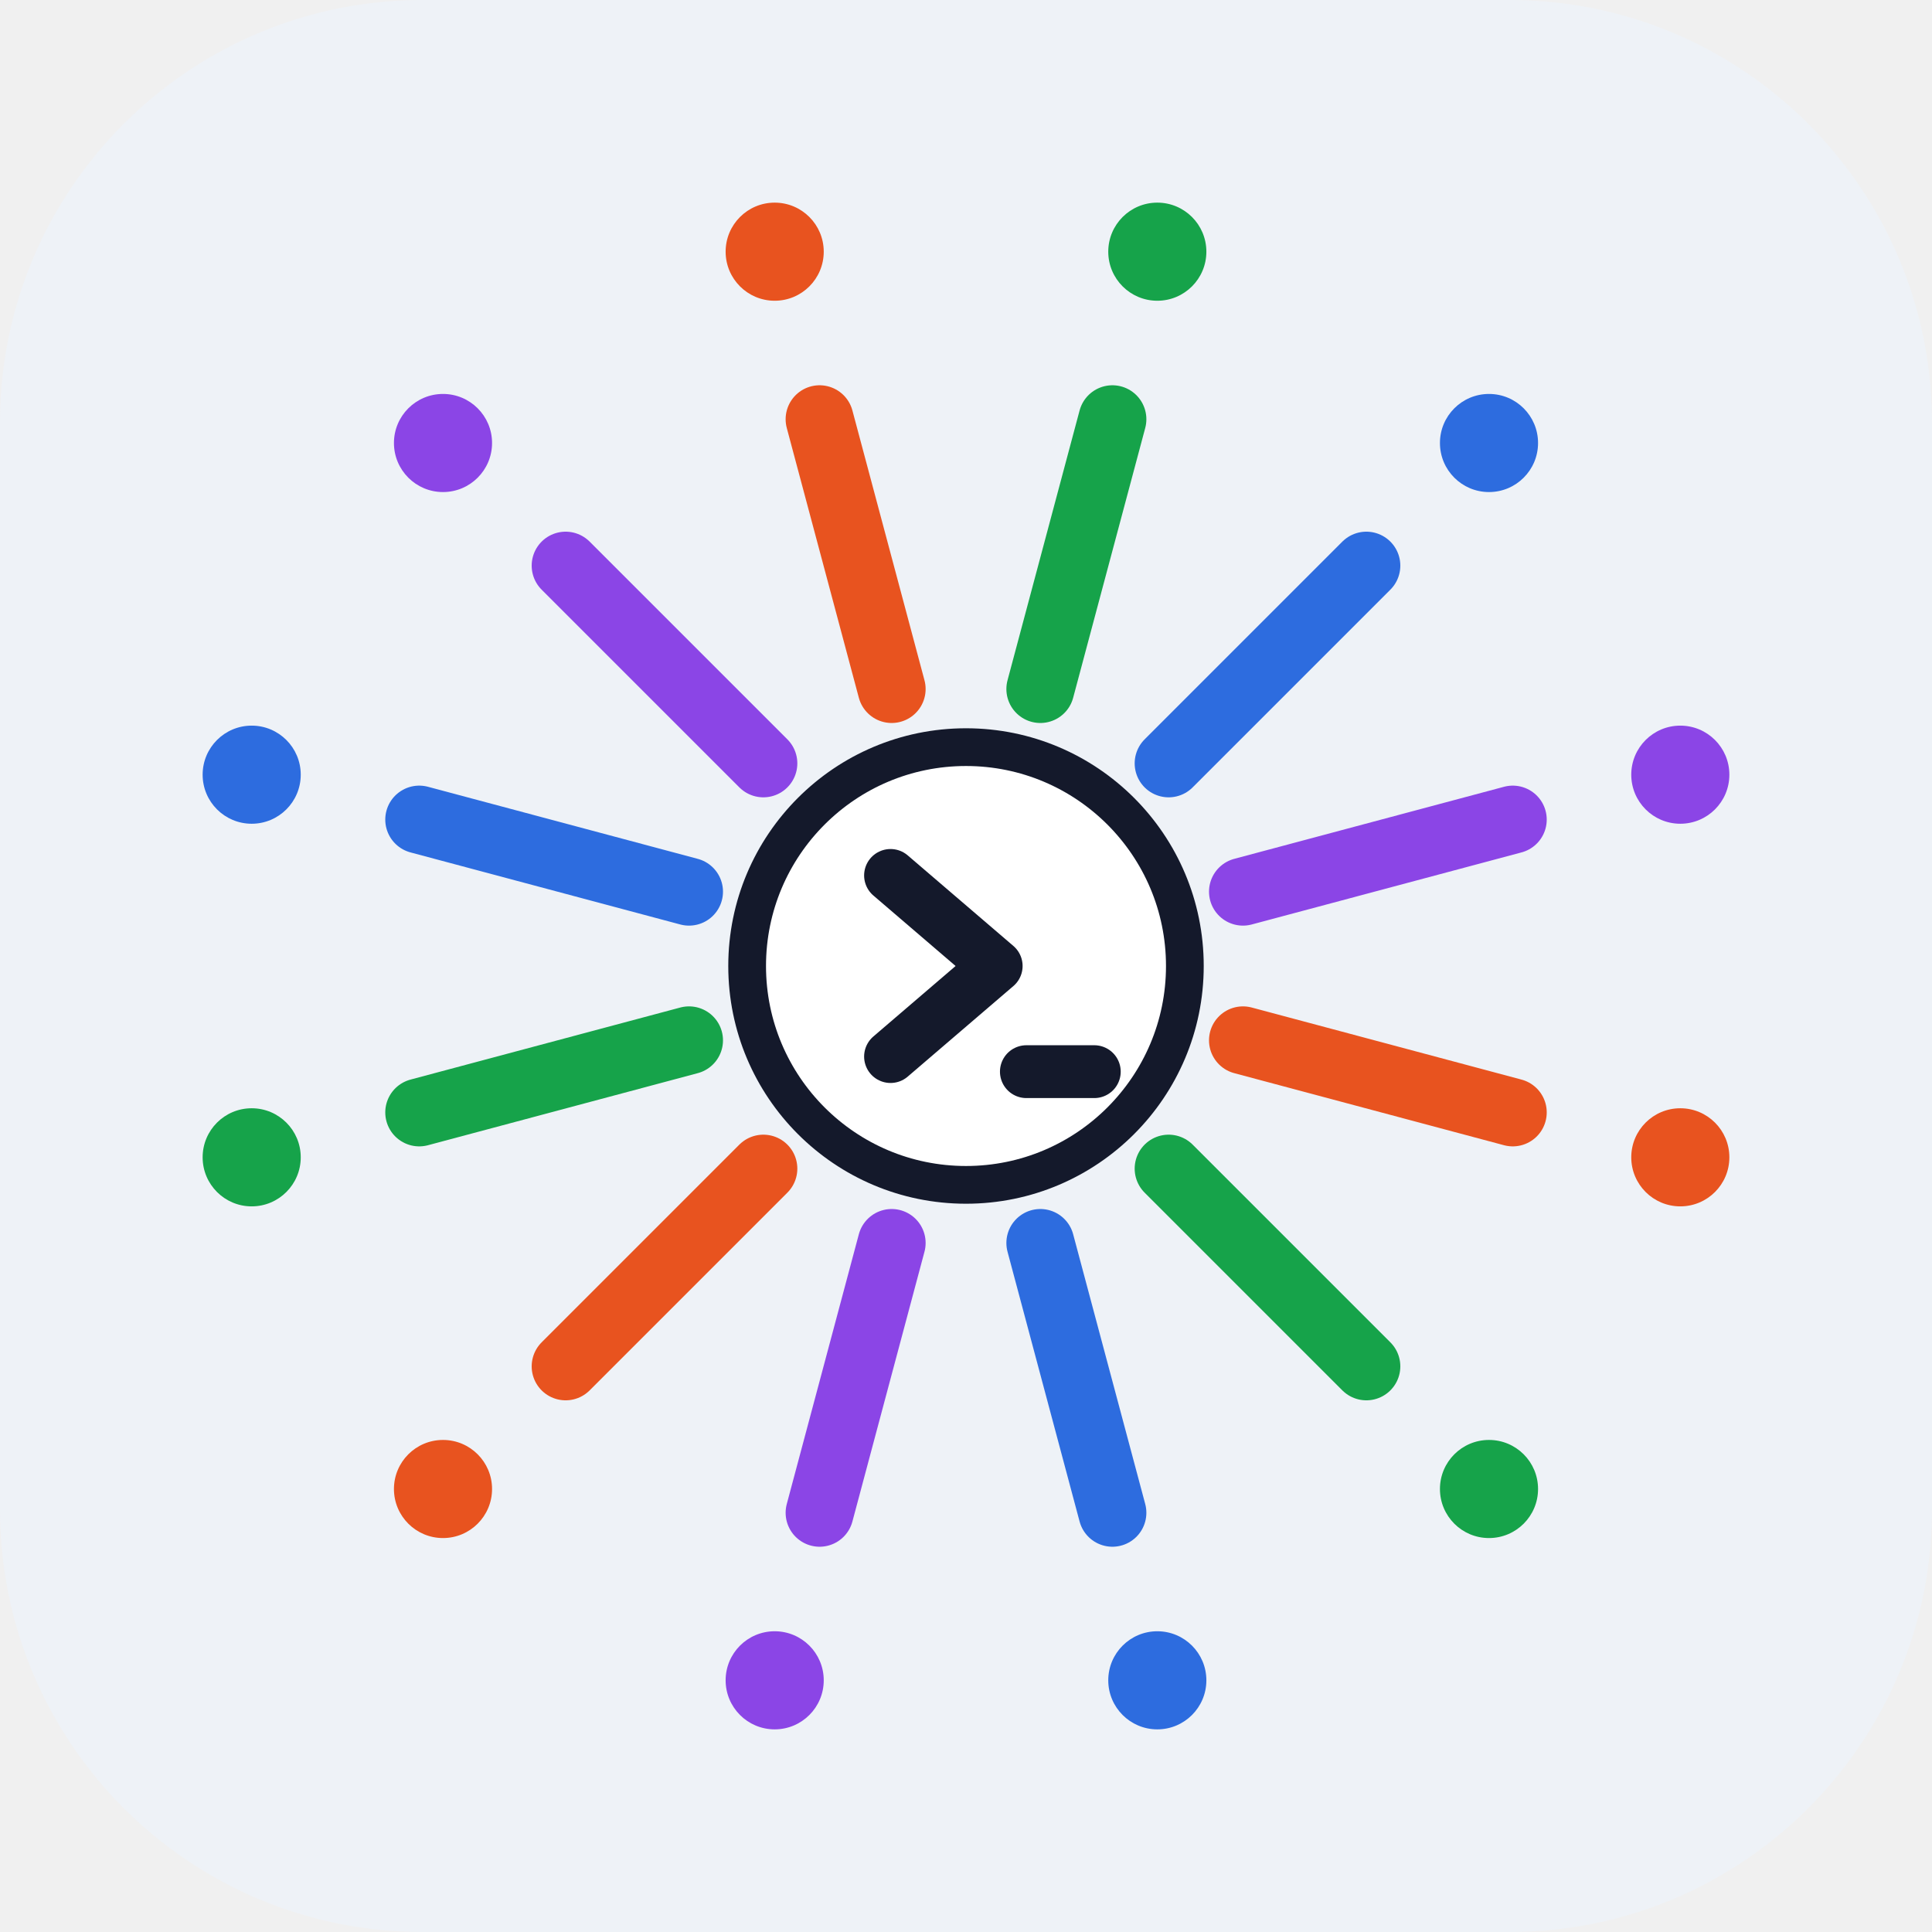
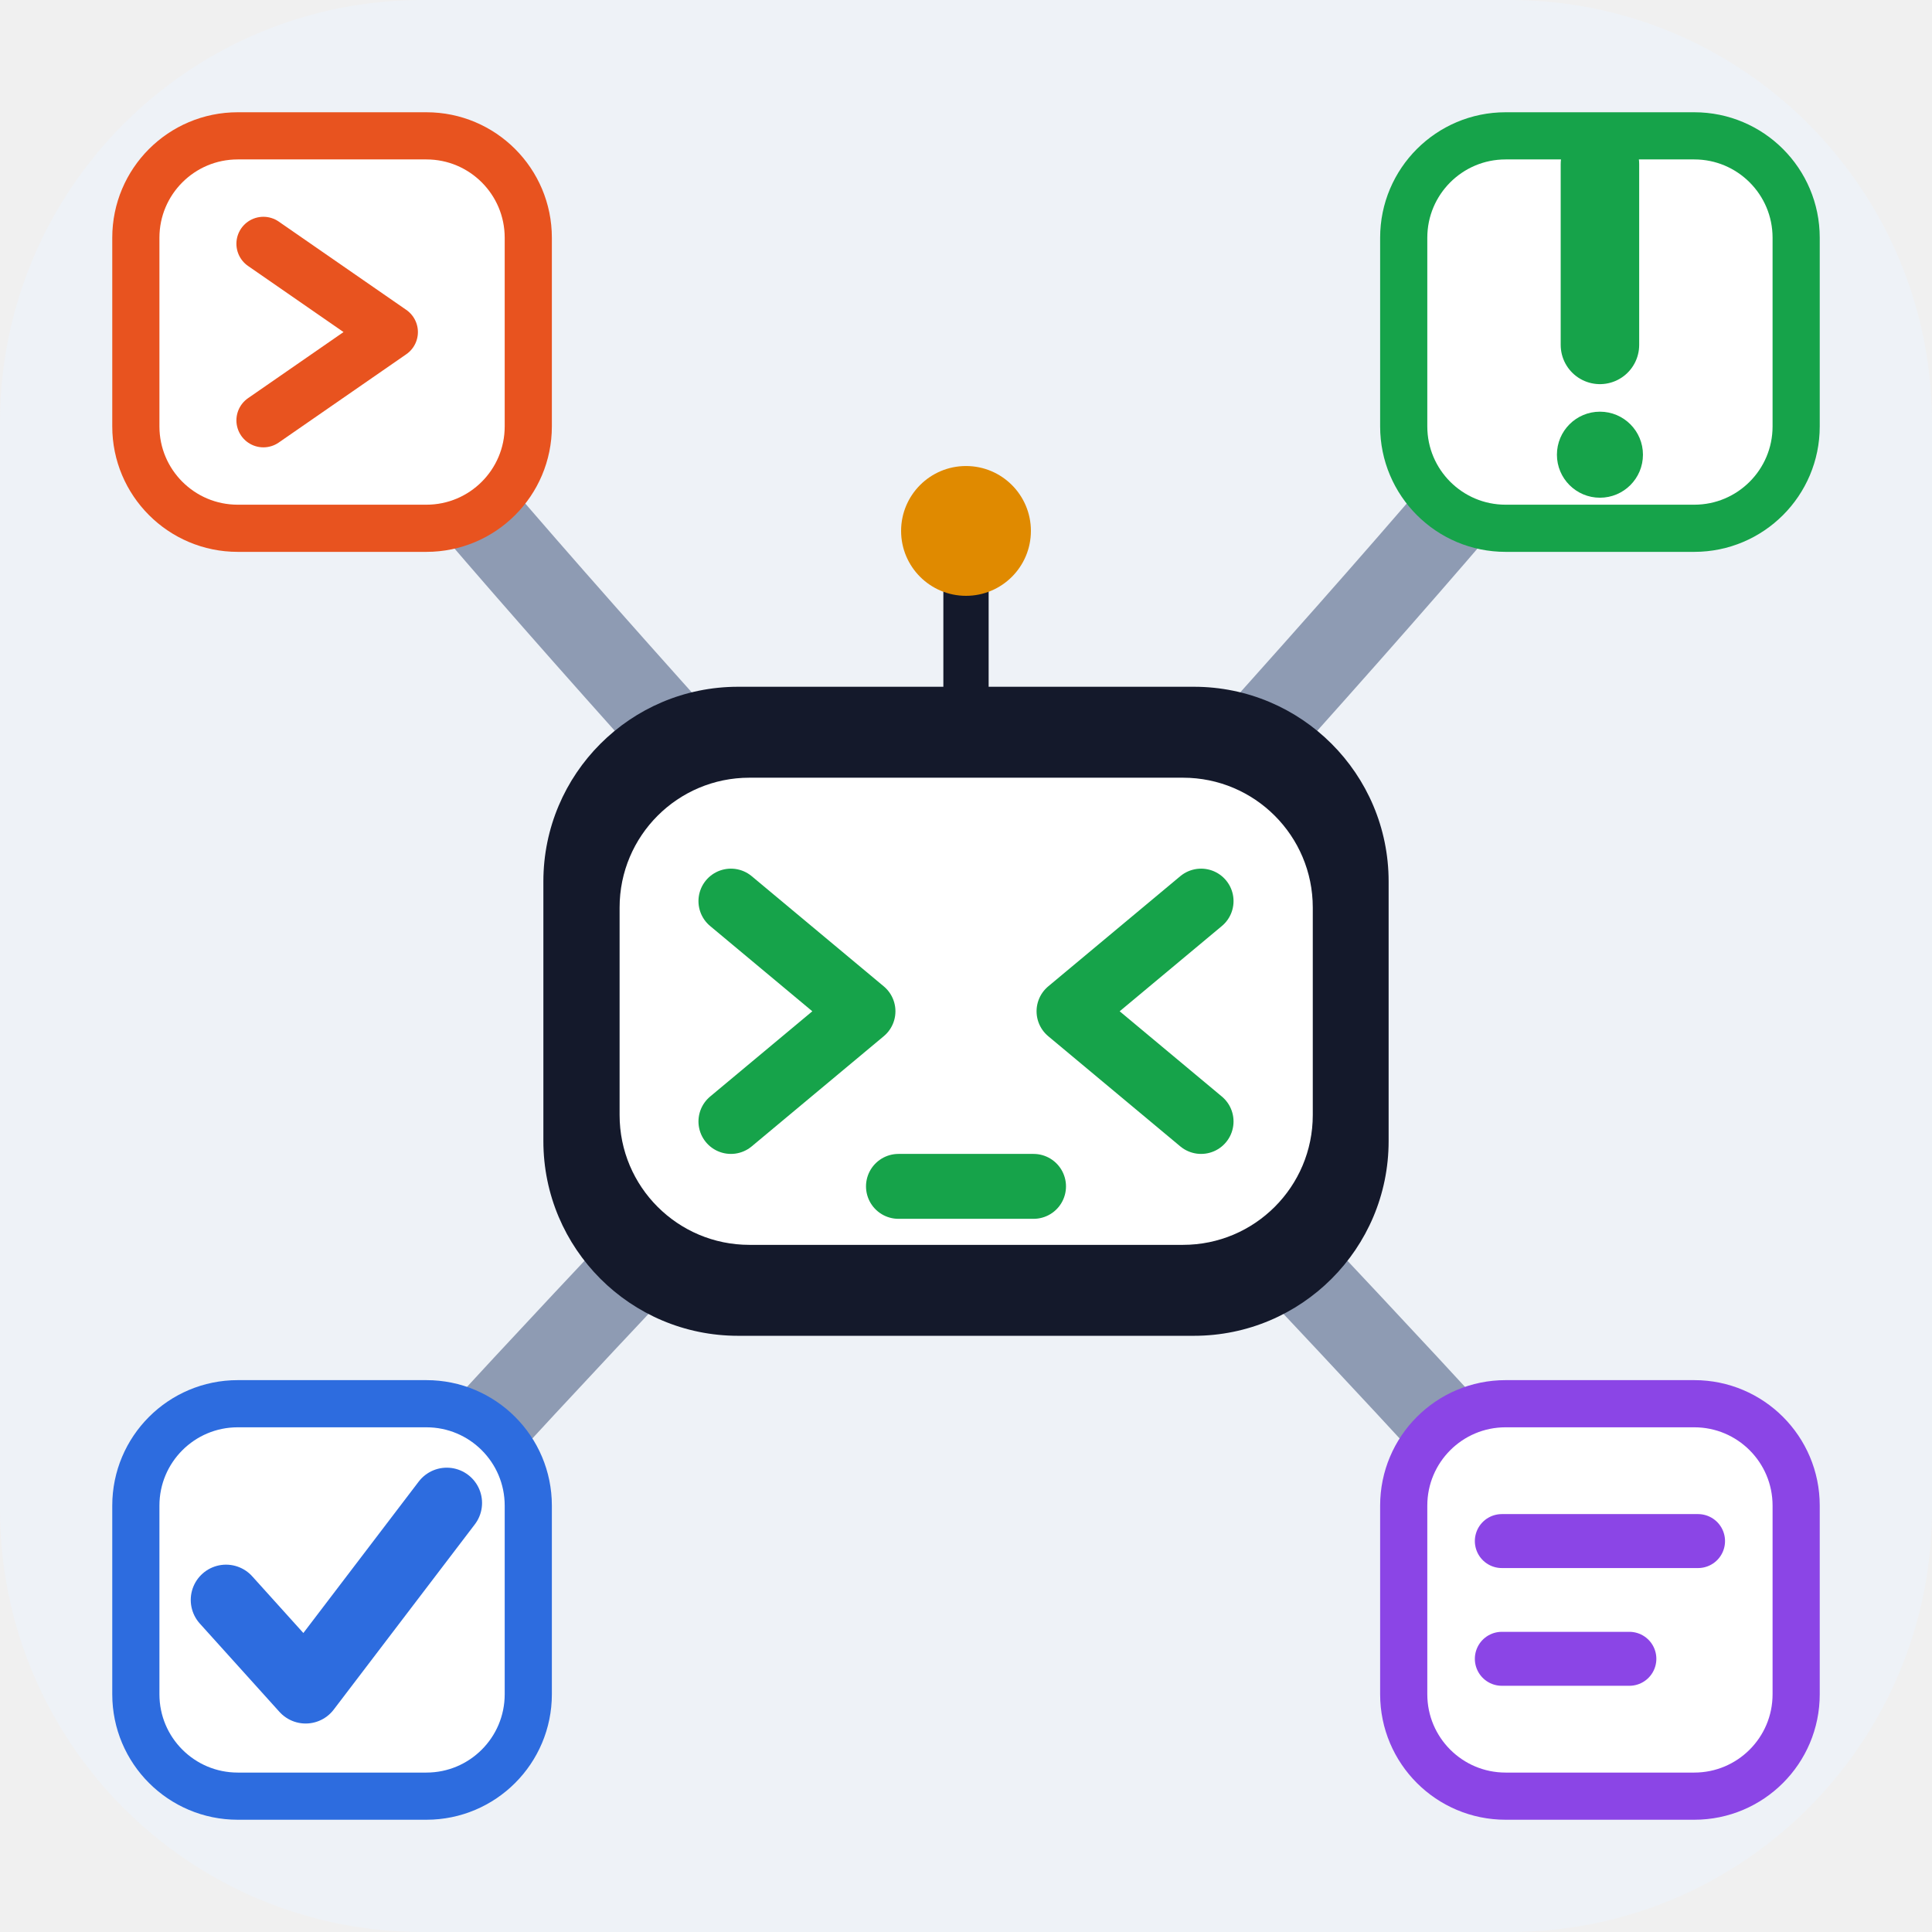
<svg xmlns="http://www.w3.org/2000/svg" viewBox="0 0 512 512" width="512" height="512" role="img" aria-label="ptyro icon">
  <defs>
    <linearGradient id="fg" x1="0" y1="0" x2="0" y2="1">
      <stop offset="0" stop-color="#ffd93b" />
      <stop offset=".45" stop-color="#ff8a1f" />
      <stop offset="1" stop-color="#f2331d" />
    </linearGradient>
    <linearGradient id="fi" x1="0" y1="0" x2="0" y2="1">
      <stop offset="0" stop-color="#fffbd0" />
      <stop offset="1" stop-color="#ffc83a" />
    </linearGradient>
    <linearGradient id="gg" x1="0" y1="0" x2="0" y2="1">
      <stop offset="0" stop-color="#b6ffcf" />
      <stop offset="1" stop-color="#18c964" />
    </linearGradient>
    <linearGradient id="sky" x1="0" y1="0" x2="0" y2="1">
      <stop offset="0" stop-color="#080c20" />
      <stop offset="1" stop-color="#26346b" />
    </linearGradient>
    <filter id="glow" x="-30%" y="-30%" width="160%" height="160%">
      <feGaussianBlur stdDeviation="9" />
    </filter>
  </defs>
  <rect width="512" height="512" rx="112" fill="#eef2f7" />
-   <path d="M329.4 275.7L400.9 294.8" stroke="#e8531f" stroke-width="18" stroke-linecap="round" />
-   <circle cx="445.3" cy="306.7" r="13" fill="#e8531f" />
-   <path d="M309.7 309.7L362.1 362.1" stroke="#16a34a" stroke-width="18" stroke-linecap="round" />
-   <circle cx="394.6" cy="394.6" r="13" fill="#16a34a" />
-   <path d="M275.7 329.4L294.8 400.9" stroke="#2d6cdf" stroke-width="18" stroke-linecap="round" />
-   <circle cx="306.7" cy="445.3" r="13" fill="#2d6cdf" />
-   <path d="M236.3 329.4L217.2 400.9" stroke="#8b45e6" stroke-width="18" stroke-linecap="round" />
-   <circle cx="205.3" cy="445.3" r="13" fill="#8b45e6" />
-   <path d="M202.3 309.7L149.9 362.1" stroke="#e8531f" stroke-width="18" stroke-linecap="round" />
-   <circle cx="117.4" cy="394.6" r="13" fill="#e8531f" />
-   <path d="M182.6 275.7L111.1 294.8" stroke="#16a34a" stroke-width="18" stroke-linecap="round" />
-   <circle cx="66.7" cy="306.7" r="13" fill="#16a34a" />
-   <path d="M182.6 236.3L111.1 217.2" stroke="#2d6cdf" stroke-width="18" stroke-linecap="round" />
-   <circle cx="66.7" cy="205.3" r="13" fill="#2d6cdf" />
-   <path d="M202.3 202.3L149.9 149.9" stroke="#8b45e6" stroke-width="18" stroke-linecap="round" />
-   <circle cx="117.4" cy="117.4" r="13" fill="#8b45e6" />
-   <path d="M236.3 182.6L217.2 111.1" stroke="#e8531f" stroke-width="18" stroke-linecap="round" />
-   <circle cx="205.3" cy="66.7" r="13" fill="#e8531f" />
-   <path d="M275.7 182.6L294.8 111.1" stroke="#16a34a" stroke-width="18" stroke-linecap="round" />
-   <circle cx="306.7" cy="66.7" r="13" fill="#16a34a" />
-   <path d="M309.7 202.3L362.1 149.9" stroke="#2d6cdf" stroke-width="18" stroke-linecap="round" />
-   <circle cx="394.6" cy="117.4" r="13" fill="#2d6cdf" />
-   <path d="M329.4 236.3L400.9 217.2" stroke="#8b45e6" stroke-width="18" stroke-linecap="round" />
-   <circle cx="445.3" cy="205.3" r="13" fill="#8b45e6" />
-   <circle cx="256" cy="256" r="58" fill="#ffffff" stroke="#14192b" stroke-width="10" />
-   <path d="M236 232L264 256L236 280M272 284H290" fill="none" stroke="#14192b" stroke-width="14" stroke-linecap="round" stroke-linejoin="round" />
+   <path d="M192.2 209.8Q110.1 118.9 88 88" fill="none" stroke="#8e9bb3" stroke-width="22" stroke-linecap="round" />
+   <path d="M319.8 209.8Q401.9 118.9 424 88" fill="none" stroke="#8e9bb3" stroke-width="22" stroke-linecap="round" />
+   <path d="M192.2 310.6Q110.1 397.3 88 424" fill="none" stroke="#8e9bb3" stroke-width="22" stroke-linecap="round" />
+   <path d="M319.8 310.6Q401.9 397.3 424 424" fill="none" stroke="#8e9bb3" stroke-width="22" stroke-linecap="round" />
+   <rect x="36" y="36" width="104" height="104" rx="27" fill="#ffffff" />
+   <path d="M69.8 64.6L103.6 88L69.8 111.4" fill="none" stroke="#e8531f" stroke-width="14.3" stroke-linecap="round" stroke-linejoin="round" />
+   <rect x="36" y="36" width="104" height="104" rx="27" fill="none" stroke="#e8531f" stroke-width="12.5" />
+   <rect x="372" y="36" width="104" height="104" rx="27" fill="#ffffff" />
+   <path d="M424 43.5V91.4" stroke="#16a34a" stroke-width="20.8" stroke-linecap="round" />
+   <circle cx="424" cy="120.5" r="11.4" fill="#16a34a" />
+   <rect x="372" y="36" width="104" height="104" rx="27" fill="none" stroke="#16a34a" stroke-width="12.5" />
+   <rect x="36" y="372" width="104" height="104" rx="27" fill="#ffffff" />
+   <path d="M59.9 424L81 447.4L118.4 398.3" fill="none" stroke="#2d6cdf" stroke-width="18.7" stroke-linecap="round" stroke-linejoin="round" />
+   <rect x="36" y="372" width="104" height="104" rx="27" fill="none" stroke="#2d6cdf" stroke-width="12.5" />
+   <rect x="372" y="372" width="104" height="104" rx="27" fill="#ffffff" />
+   <path d="M398 408.4H450" stroke="#8b45e6" stroke-width="14.3" stroke-linecap="round" />
+   <path d="M398 439.6H431.8" stroke="#8b45e6" stroke-width="14.3" stroke-linecap="round" />
+   <rect x="372" y="372" width="104" height="104" rx="27" fill="none" stroke="#8b45e6" stroke-width="12.5" />
+   <path d="M256 182v-34.4" stroke="#14192b" stroke-width="12" stroke-linecap="round" />
+   <circle cx="256" cy="140.7" r="17.2" fill="#e08a00" />
+   <rect x="144" y="182" width="224" height="172" rx="51.6" fill="#14192b" />
+   <rect x="164.2" y="206.1" width="183.7" height="123.8" rx="34.4" fill="#ffffff" />
+   <path d="M193.7 238.8L228.7 268L193.7 297.2M318.3 238.8L283.3 268L318.3 297.2M238.1 314.4H273.9" fill="none" stroke="#16a34a" stroke-width="17.2" stroke-linecap="round" stroke-linejoin="round" />
</svg>
